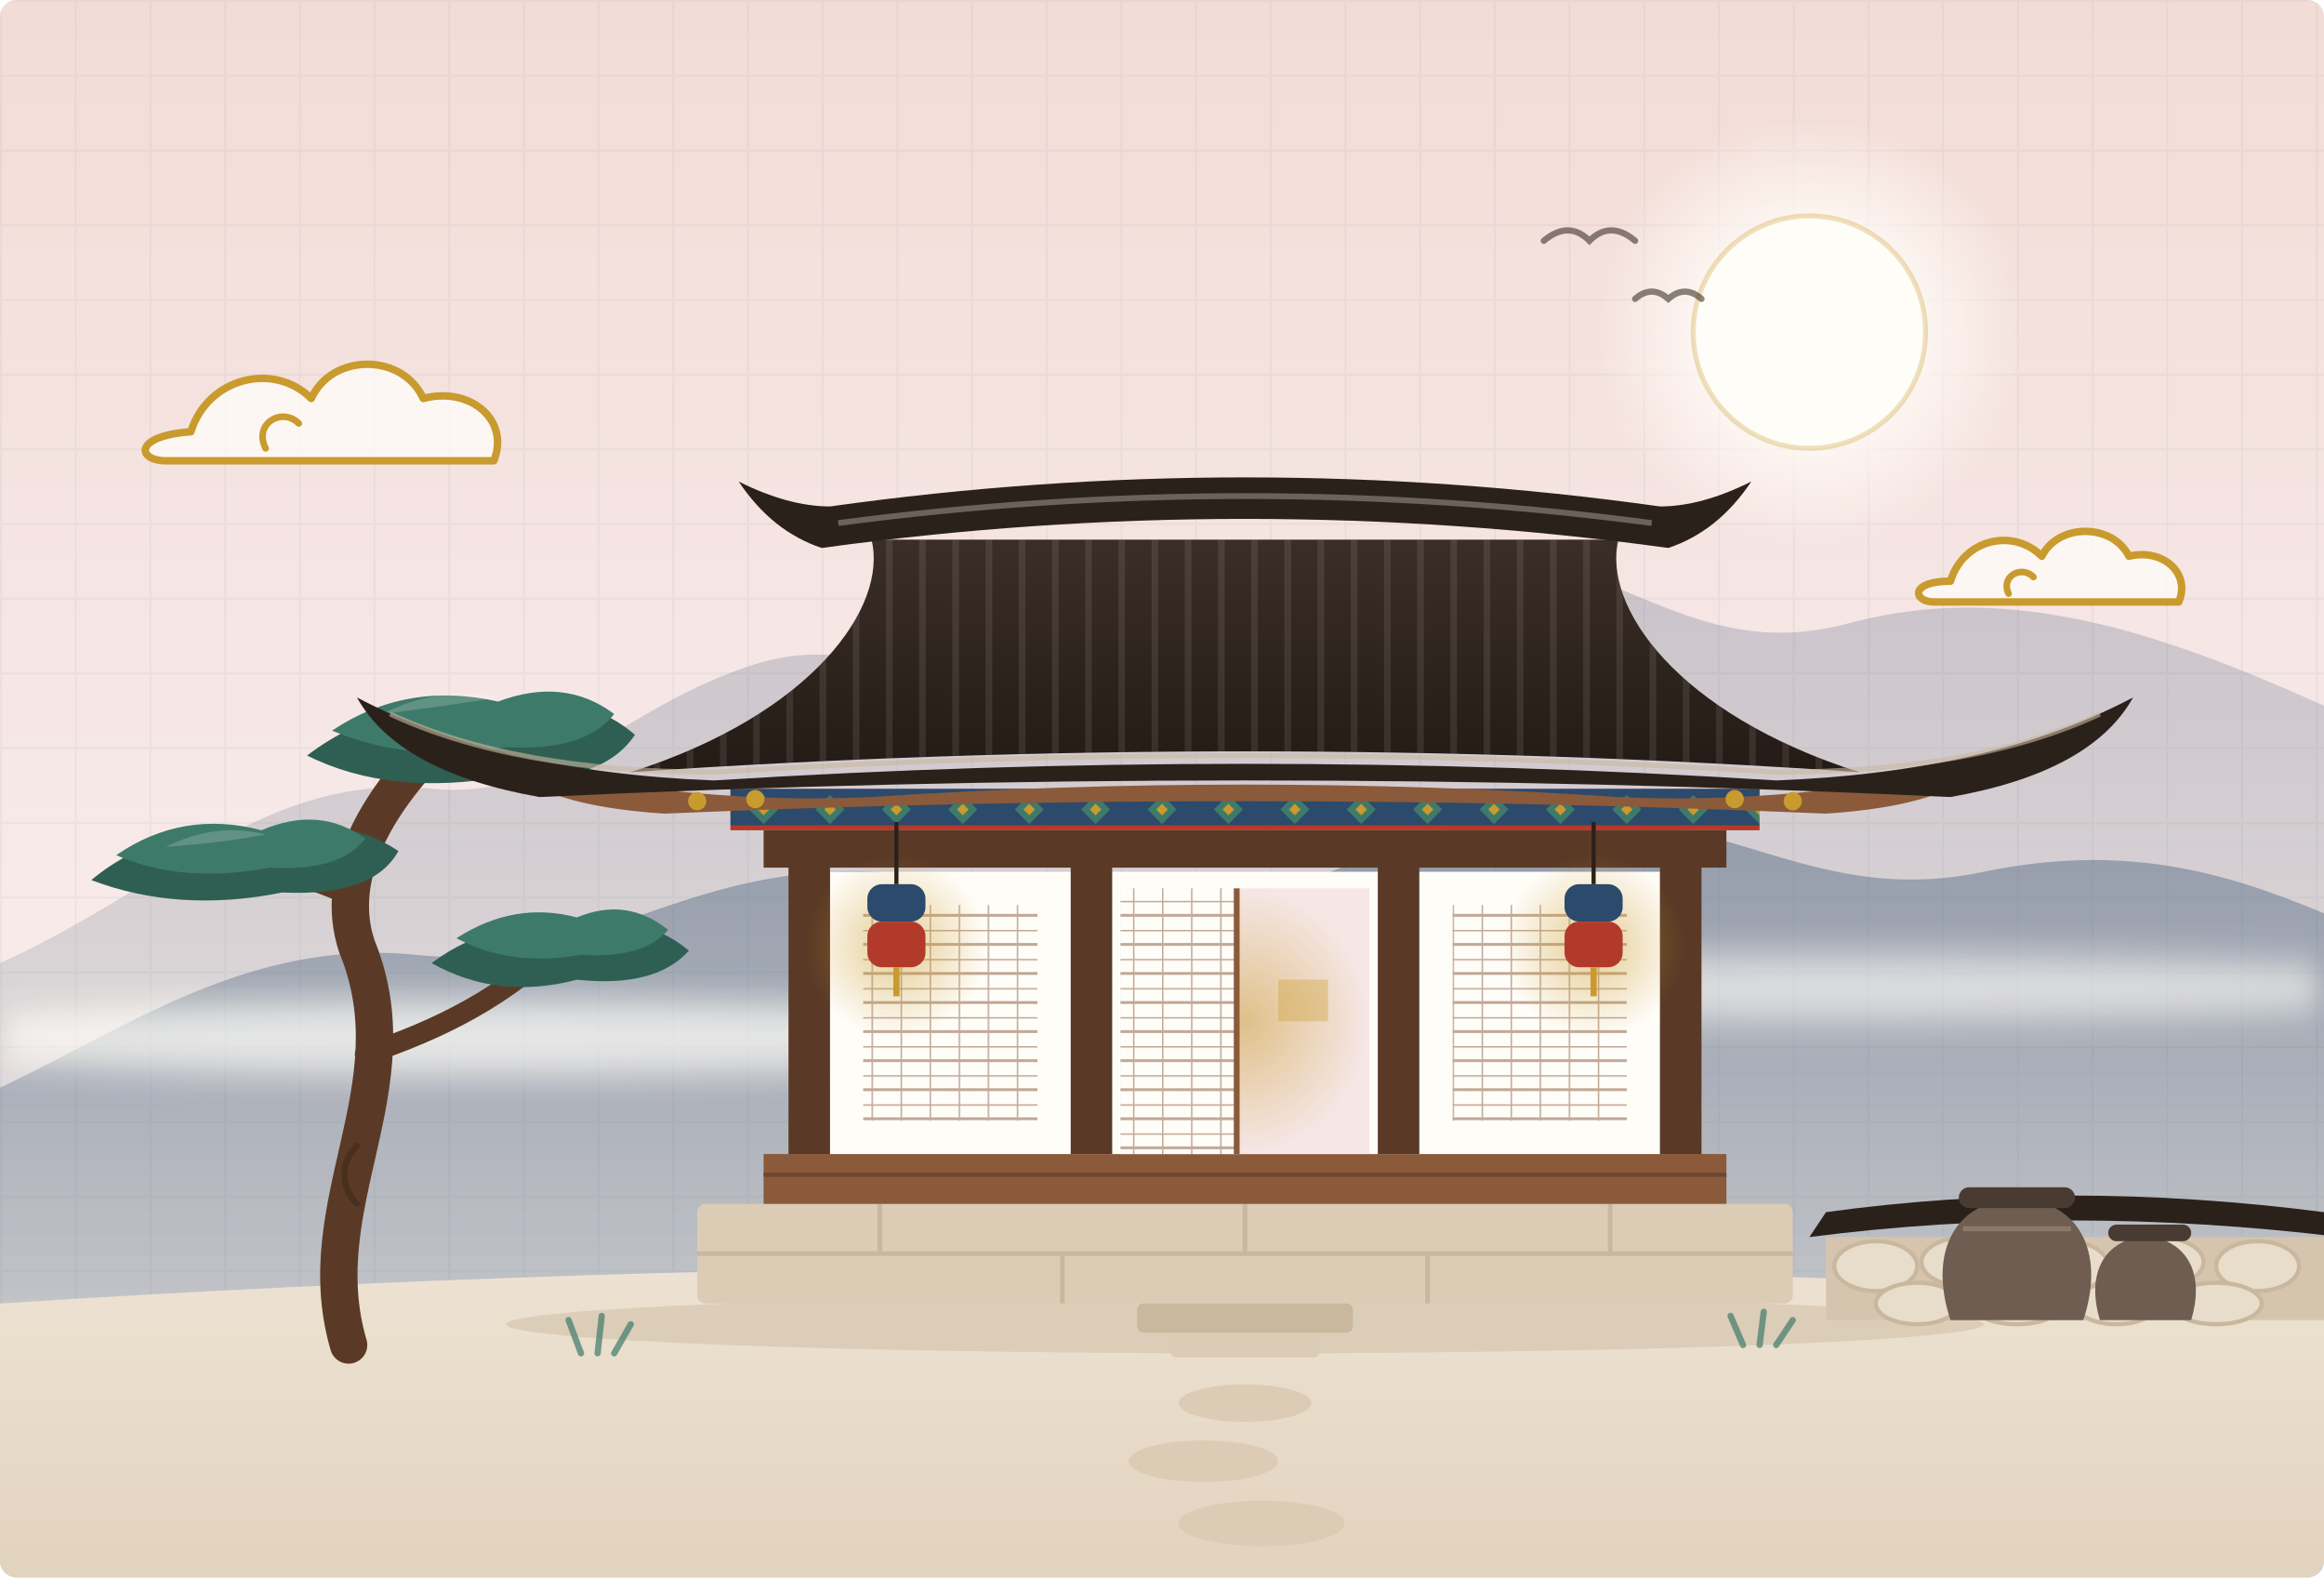
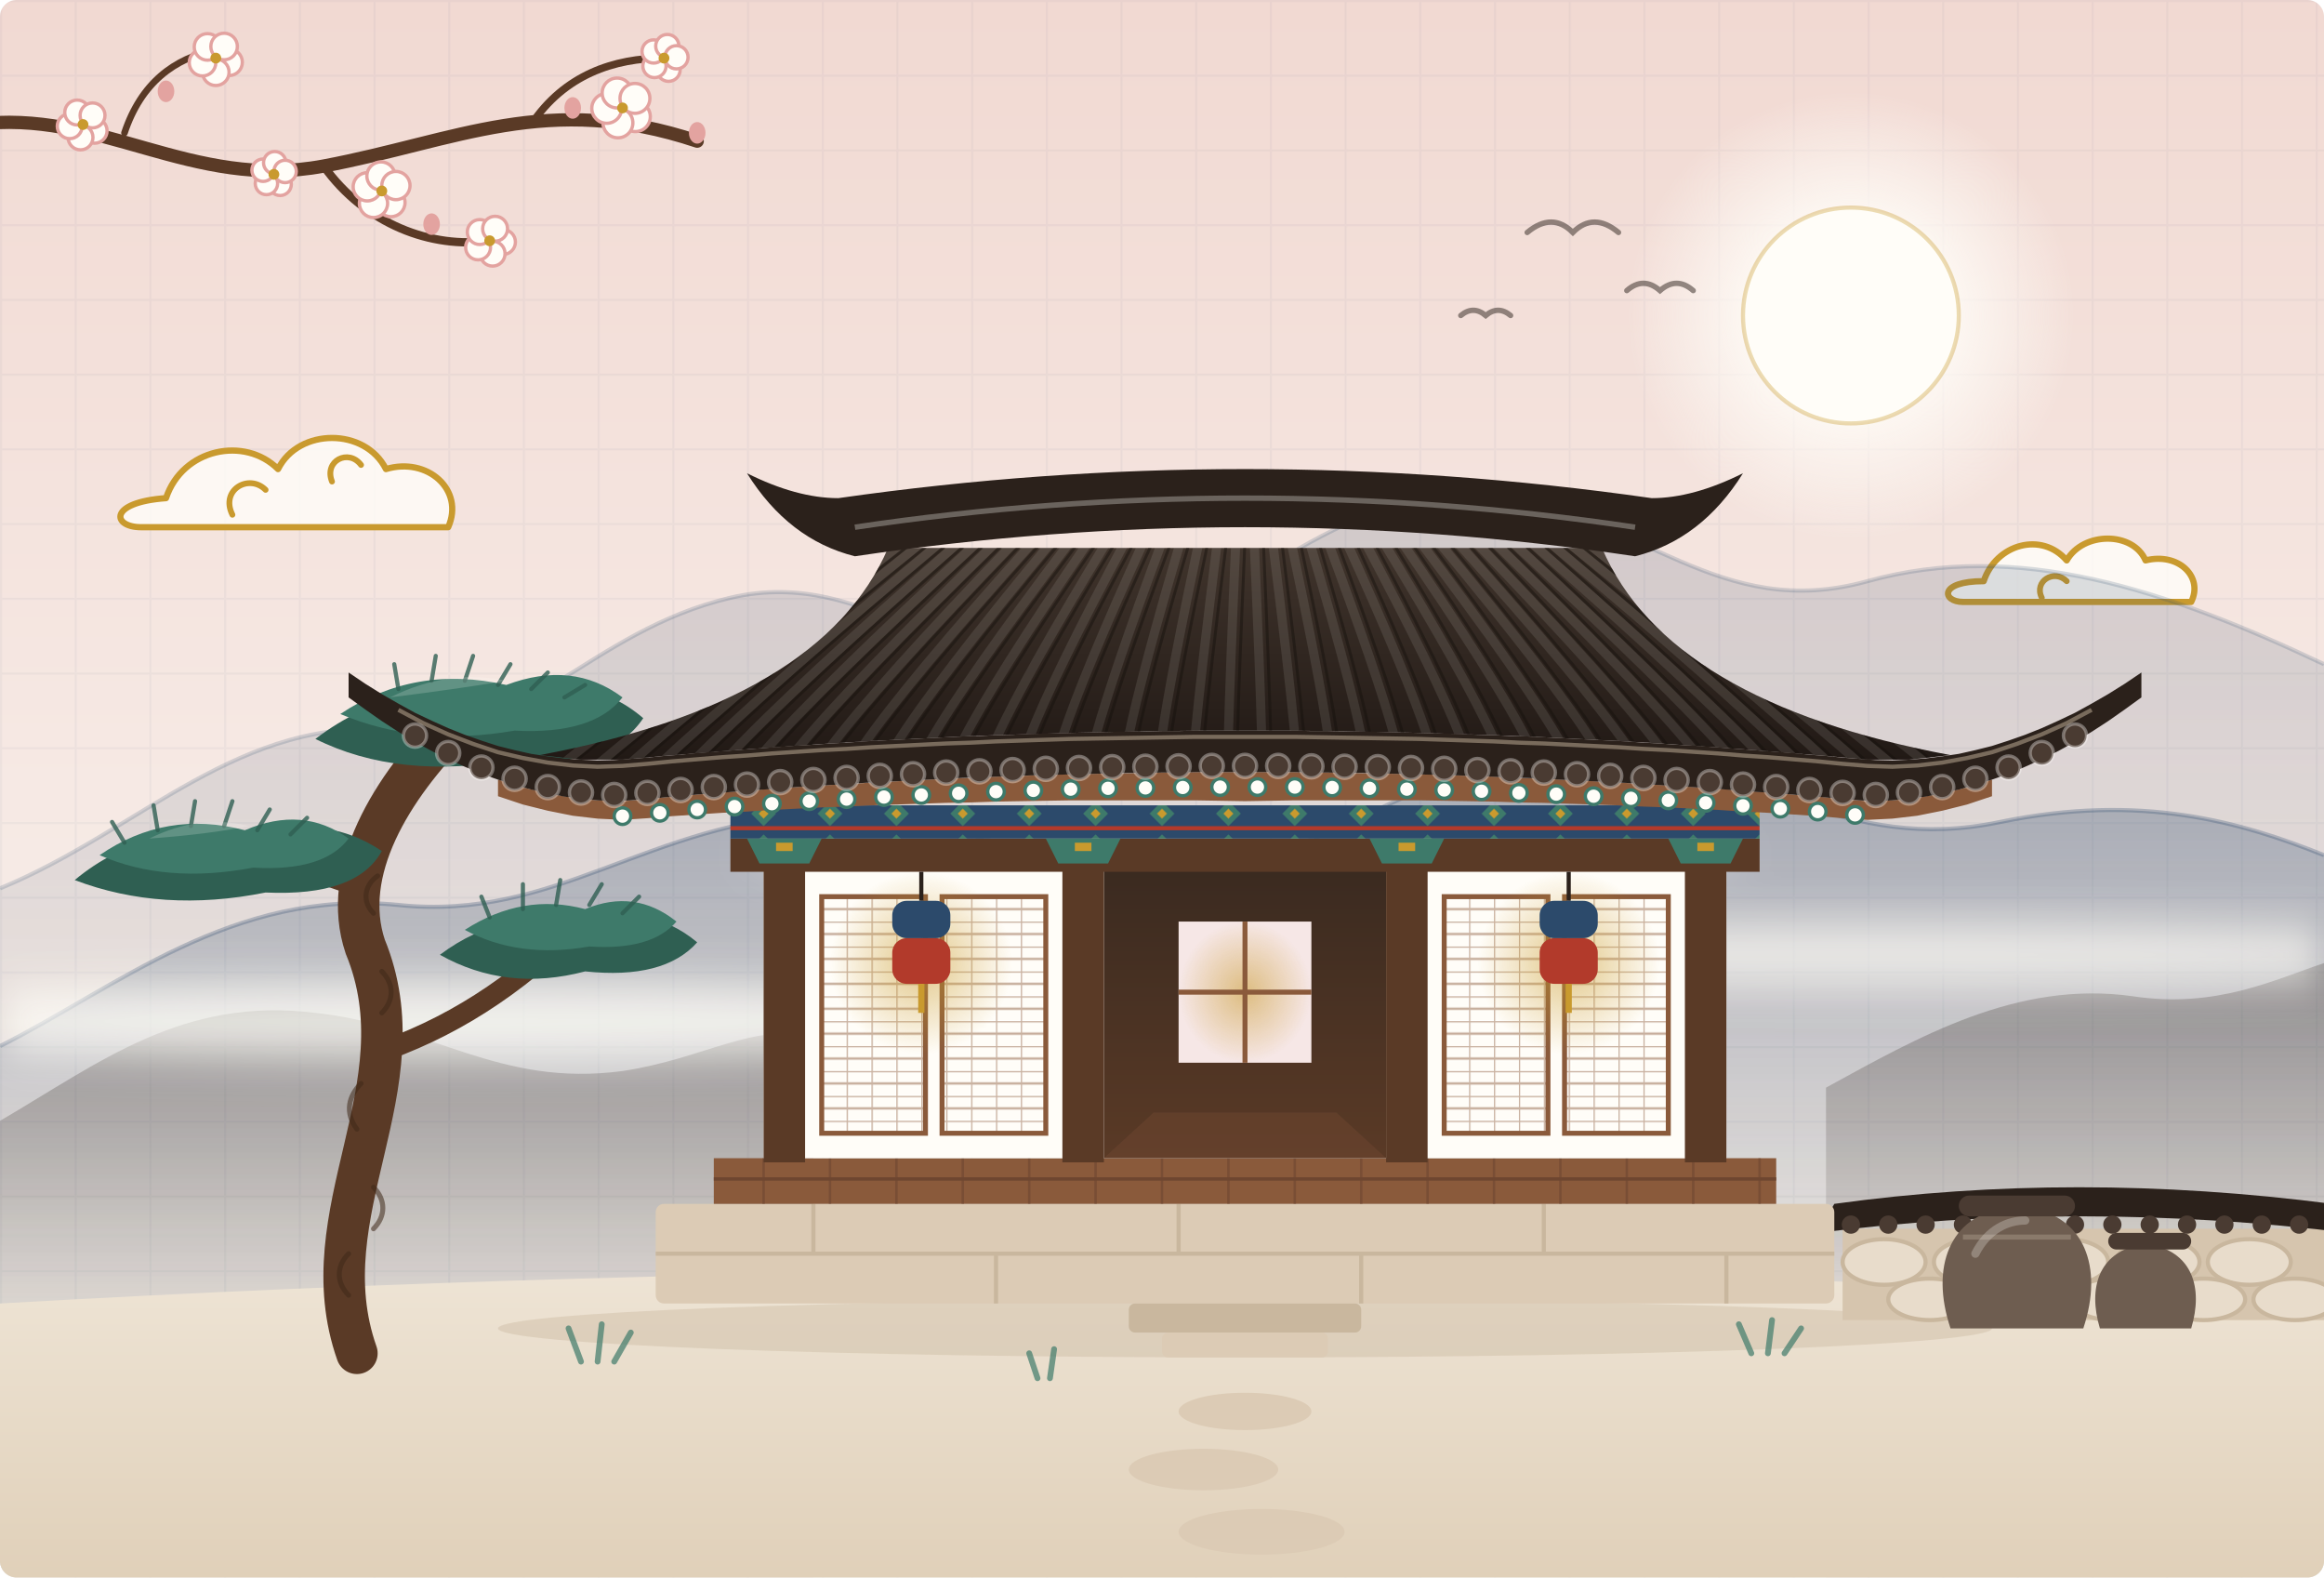
<svg xmlns="http://www.w3.org/2000/svg" viewBox="0 0 560 380" role="img" aria-hidden="true">
+   <style>
+     /* 그림 안의 움직임 (2026-10-23 팀 합의): 구름이 천천히 흐르고, 새가 떠가고, 청사초롱이 살랑이고, 달빛이 숨 쉰다.
+        움직임 줄이기를 켜면 모두 멈춘다 */
+     .cloud { animation: drift 9s ease-in-out infinite alternate; }
+     .cloud2 { animation: drift 11s ease-in-out -4s infinite alternate-reverse; }
+     .birds { animation: fly 14s ease-in-out infinite alternate; }
+     .lantern { transform-box: fill-box; transform-origin: 50% 0; animation: sway 3.2s ease-in-out infinite alternate; }
+     .lantern2 { animation-delay: -1.6s; }
+     .moonGlow { transform-box: fill-box; transform-origin: center; animation: breathe 5s ease-in-out infinite alternate; }
+     @keyframes drift { from { transform: translateX(-6px); } to { transform: translateX(10px); } }
+     @keyframes fly { from { transform: translate(0, 0); } to { transform: translate(-18px, -6px); } }
+     @keyframes sway { from { transform: rotate(-3deg); } to { transform: rotate(3deg); } }
+     @keyframes breathe { from { opacity: 0.65; transform: scale(0.96); } to { opacity: 1; transform: scale(1.04); } }
+     @media (prefers-reduced-motion: reduce) { * { animation: none !important; } }
+   </style>
  <defs>
    <linearGradient id="sky" x1="0" y1="0" x2="0" y2="1">
-       <stop offset="0" stop-color="#F3DCD6" />
-       <stop offset="0.45" stop-color="#F6E7E6" />
+       <stop offset="0" stop-color="#F1D9D2" />
+       <stop offset="0.5" stop-color="#F6E9E4" />
      <stop offset="1" stop-color="#FAF5EC" />
    </linearGradient>
-     <linearGradient id="farHill" x1="0" y1="0" x2="0" y2="1">
-       <stop offset="0" stop-color="#2C4A6B" stop-opacity="0.22" />
-       <stop offset="1" stop-color="#2C4A6B" stop-opacity="0.04" />
-     </linearGradient>
-     <linearGradient id="midHill" x1="0" y1="0" x2="0" y2="1">
-       <stop offset="0" stop-color="#2C4A6B" stop-opacity="0.38" />
-       <stop offset="1" stop-color="#2C4A6B" stop-opacity="0.10" />
+     <linearGradient id="hill1" x1="0" y1="0" x2="0" y2="1">
+       <stop offset="0" stop-color="#2C4A6B" stop-opacity="0.18" />
+       <stop offset="0.7" stop-color="#2C4A6B" stop-opacity="0.03" />
+     </linearGradient>
+     <linearGradient id="hill2" x1="0" y1="0" x2="0" y2="1">
+       <stop offset="0" stop-color="#2C4A6B" stop-opacity="0.32" />
+       <stop offset="0.65" stop-color="#2C4A6B" stop-opacity="0.05" />
+     </linearGradient>
+     <linearGradient id="hill3" x1="0" y1="0" x2="0" y2="1">
+       <stop offset="0" stop-color="#2B211B" stop-opacity="0.30" />
+       <stop offset="0.6" stop-color="#2B211B" stop-opacity="0.04" />
    </linearGradient>
    <linearGradient id="ground" x1="0" y1="0" x2="0" y2="1">
-       <stop offset="0" stop-color="#EDE2D2" />
-       <stop offset="1" stop-color="#E2D3BE" />
+       <stop offset="0" stop-color="#EEE4D5" />
+       <stop offset="1" stop-color="#E0D0B9" />
    </linearGradient>
    <linearGradient id="roofFace" x1="0" y1="0" x2="0" y2="1">
-       <stop offset="0" stop-color="#3A2E27" />
-       <stop offset="1" stop-color="#241B16" />
+       <stop offset="0" stop-color="#40342C" />
+       <stop offset="1" stop-color="#211915" />
+     </linearGradient>
+     <linearGradient id="hall" x1="0" y1="0" x2="0" y2="1">
+       <stop offset="0" stop-color="#3A2A20" />
+       <stop offset="1" stop-color="#5A3A26" />
    </linearGradient>
    <pattern id="munsal" width="18" height="18" patternUnits="userSpaceOnUse">
-       <path d="M18 0H0V18" fill="none" stroke="#2C4A6B" stroke-opacity="0.045" stroke-width="1" />
+       <path d="M18 0H0V18" fill="none" stroke="#2C4A6B" stroke-opacity="0.04" stroke-width="1" />
    </pattern>
-     <pattern id="tileLines" width="8" height="80" patternUnits="userSpaceOnUse">
-       <rect x="5.5" width="1.6" height="80" fill="#FFFDF8" fill-opacity="0.09" />
+     <pattern id="dancheong" width="16" height="8" patternUnits="userSpaceOnUse">
+       <rect width="16" height="8" fill="#2C4A6B" />
+       <path d="M8 1l3 3-3 3-3-3z" fill="#3E7A6A" />
+       <path d="M8 2.8l1.2 1.2L8 5.2 6.8 4z" fill="#C99A2E" />
+       <rect y="7" width="16" height="1" fill="#B23A2B" />
    </pattern>
-     <pattern id="dancheong" width="16" height="10" patternUnits="userSpaceOnUse">
-       <rect width="16" height="10" fill="#2C4A6B" />
-       <path d="M8 1.5l3.5 3.5L8 8.5 4.5 5z" fill="#3E7A6A" />
-       <path d="M8 3.6l1.4 1.4L8 6.4 6.6 5z" fill="#C99A2E" />
-       <rect y="8.8" width="16" height="1.2" fill="#B23A2B" />
-     </pattern>
-     <pattern id="ttisal" width="7" height="7" patternUnits="userSpaceOnUse">
-       <rect width="7" height="7" fill="#FFFDF8" />
-       <path d="M0 0H7M0 3.5H7M0 0V7" stroke="#8A5A3B" stroke-opacity="0.5" stroke-width="0.7" />
+     <pattern id="ttisal" width="6" height="6" patternUnits="userSpaceOnUse">
+       <rect width="6" height="6" fill="#FFFDF8" />
+       <path d="M0 0H6M0 3H6M0 0V6" stroke="#8A5A3B" stroke-opacity="0.45" stroke-width="0.6" />
    </pattern>
    <radialGradient id="glow" cx="0.5" cy="0.5" r="0.5">
-       <stop offset="0" stop-color="#C99A2E" stop-opacity="0.5" />
+       <stop offset="0" stop-color="#C99A2E" stop-opacity="0.55" />
      <stop offset="1" stop-color="#C99A2E" stop-opacity="0" />
    </radialGradient>
    <radialGradient id="moonGlow" cx="0.5" cy="0.5" r="0.5">
-       <stop offset="0.55" stop-color="#FFFDF8" stop-opacity="0.7" />
+       <stop offset="0.5" stop-color="#FFFDF8" stop-opacity="0.75" />
      <stop offset="1" stop-color="#FFFDF8" stop-opacity="0" />
    </radialGradient>
-     <filter id="soft" x="-10%" y="-50%" width="120%" height="200%">
-       <feGaussianBlur stdDeviation="4" />
+     <filter id="soft" x="-10%" y="-80%" width="120%" height="260%">
+       <feGaussianBlur stdDeviation="5" />
    </filter>
    <clipPath id="frame">
      <rect width="560" height="380" rx="4" />
    </clipPath>
    <clipPath id="roofClip">
-       <path d="M152 186C196 172 214 146 210 130H390C386 146 404 172 448 186Q300 176 152 186Z" />
+       <path d="M130 181.9 Q198 169.2 214 132 L386 132 Q402 169.2 470 181.9 L470.0 181.9 L460.0 183.0 L450.0 183.0 L440.0 182.1 L430.0 181.3 L420.0 180.5 L410.0 179.8 L400.0 179.1 L390.0 178.5 L380.0 178.0 L370.0 177.5 L360.0 177.1 L350.0 176.8 L340.0 176.5 L330.0 176.3 L320.0 176.1 L310.0 176.0 L300.0 176.0 L290.0 176.0 L280.0 176.1 L270.0 176.3 L260.0 176.5 L250.0 176.8 L240.0 177.1 L230.0 177.5 L220.0 178.0 L210.0 178.5 L200.0 179.1 L190.0 179.8 L180.0 180.5 L170.0 181.3 L160.0 182.1 L150.0 183.0 L140.0 183.0 L130.0 181.9 Z" />
    </clipPath>
  </defs>
  <g clip-path="url(#frame)">
    <rect width="560" height="380" fill="url(#sky)" />
    <rect width="560" height="380" fill="url(#munsal)" />
-     <circle cx="436" cy="80" r="52" fill="url(#moonGlow)" />
-     <circle cx="436" cy="80" r="28" fill="#FFFDF8" />
-     <circle cx="436" cy="80" r="28" fill="none" stroke="#C99A2E" stroke-opacity="0.3" stroke-width="1.2" />
-     <g fill="#FFFDF8" fill-opacity="0.75" stroke="#C99A2E" stroke-width="1.8" stroke-linecap="round" stroke-linejoin="round">
-       <path d="M46 104c4-13 20-17 29-8 5-11 22-11 27 0 11-3 21 5 17 15H40c-7 0-8-6 6-7z" />
-       <path d="M470 140c3-10 15-13 22-6 4-8 17-8 21 0 8-2 15 4 12 11h-59c-5 0-6-5 4-5z" />
-     </g>
-     <g fill="none" stroke="#C99A2E" stroke-width="1.6" stroke-linecap="round">
-       <path d="M64 108c-3-6 4-10 8-6" />
-       <path d="M484 143c-2-4 3-7 6-4" />
-     </g>
-     <g fill="none" stroke="#2B211B" stroke-width="1.5" stroke-linecap="round" opacity="0.55">
-       <path d="M372 58q6-5 11 0q5-5 11 0" />
-       <path d="M394 72q4-3.5 8 0q4-3.5 8 0" />
-     </g>
-     <path d="M0 232C40 214 64 186 104 190C134 193 150 170 182 160C214 150 234 176 262 168C300 156 318 128 356 132C392 136 410 160 446 150C484 140 520 152 560 170V380H0Z" fill="url(#farHill)" />
-     <path d="M0 262C30 248 60 226 100 230C138 234 160 212 200 210C236 208 252 226 288 220C322 214 344 194 380 196C420 198 440 218 478 210C512 203 536 210 560 220V380H0Z" fill="url(#midHill)" />
+     <circle class="moonGlow" cx="446" cy="76" r="54" fill="url(#moonGlow)" />
+     <circle cx="446" cy="76" r="26" fill="#FFFDF8" />
+     <circle cx="446" cy="76" r="26" fill="none" stroke="#C99A2E" stroke-opacity="0.35" stroke-width="1" />
+     <g class="cloud">
+       <path d="M40 120c4-12 19-15 27-7 5-10 21-10 26 0 10-3 19 5 15 14H34c-7 0-8-6 6-7z" fill="#FFFDF8" fill-opacity="0.8" stroke="#C99A2E" stroke-width="1.5" stroke-linejoin="round" />
+       <path d="M56 124c-3-6 4-10 8-6M80 116c-2-5 4-8 7-4" fill="none" stroke="#C99A2E" stroke-width="1.4" stroke-linecap="round" />
+     </g>
+     <g class="cloud2">
+       <path d="M478 140c3-9 14-12 20-5 4-7 16-7 19 0 8-2 14 4 11 10h-55c-5 0-6-5 5-5z" fill="#FFFDF8" fill-opacity="0.8" stroke="#C99A2E" stroke-width="1.5" stroke-linejoin="round" />
+       <path d="M492 144c-2-4 3-7 6-4" fill="none" stroke="#C99A2E" stroke-width="1.4" stroke-linecap="round" />
+     </g>
+     <g class="birds" fill="none" stroke="#2B211B" stroke-width="1.3" stroke-linecap="round" opacity="0.5">
+       <path d="M368 56q6-5 11 0q5-5 11 0" />
+       <path d="M392 70q4-3.5 8 0q4-3.5 8 0" />
+       <path d="M352 76q3-2.5 6 0q3-2.5 6 0" />
+     </g>
+     <path d="M0 214C34 200 58 172 96 176C126 179 142 152 176 144C210 136 230 166 262 158C300 148 320 116 360 120C396 124 414 150 450 140C486 130 522 142 560 160V380H0Z" fill="url(#hill1)" />
+     <path d="M0 214C34 200 58 172 96 176C126 179 142 152 176 144C210 136 230 166 262 158C300 148 320 116 360 120C396 124 414 150 450 140C486 130 522 142 560 160" fill="none" stroke="#2C4A6B" stroke-opacity="0.18" stroke-width="1" />
+     <path d="M0 252C28 238 56 214 96 218C134 222 156 198 198 196C236 194 254 216 290 210C326 204 346 180 384 182C424 184 444 206 482 198C516 191 540 198 560 206V380H0Z" fill="url(#hill2)" />
+     <path d="M0 252C28 238 56 214 96 218C134 222 156 198 198 196C236 194 254 216 290 210C326 204 346 180 384 182C424 184 444 206 482 198C516 191 540 198 560 206" fill="none" stroke="#2C4A6B" stroke-opacity="0.28" stroke-width="1" />
+     <path d="M0 270C24 256 44 240 76 244C104 247 120 262 150 258C170 255 182 246 196 250V380H0Z" fill="url(#hill3)" />
+     <path d="M440 262C462 250 486 236 514 240C534 243 548 236 560 232V380H440Z" fill="url(#hill3)" />
    <g filter="url(#soft)" fill="#FFFDF8">
-       <ellipse cx="120" cy="250" rx="150" ry="9" opacity="0.7" />
-       <ellipse cx="440" cy="238" rx="160" ry="8" opacity="0.6" />
-     </g>
-     <path d="M0 314Q280 296 560 314V380H0Z" fill="url(#ground)" />
-     <ellipse cx="300" cy="319" rx="178" ry="7" fill="#C9B79E" opacity="0.45" />
+       <ellipse cx="110" cy="246" rx="160" ry="9" opacity="0.75" />
+       <ellipse cx="450" cy="230" rx="170" ry="8" opacity="0.65" />
+       <ellipse cx="300" cy="206" rx="120" ry="6" opacity="0.5" />
+     </g>
+     <path d="M0 314Q280 298 560 314V380H0Z" fill="url(#ground)" />
+     <ellipse cx="300" cy="320" rx="180" ry="7" fill="#C9B79E" opacity="0.4" />
+     <path d="M444 296H560V318H444Z" fill="#D6C5AE" />
+     <g fill="#E8DCCB" stroke="#C9B79E" stroke-width="1">
+       <ellipse cx="454" cy="304" rx="10" ry="5.5" />
+       <ellipse cx="476" cy="304" rx="10" ry="5.5" />
+       <ellipse cx="498" cy="304" rx="10" ry="5.5" />
+       <ellipse cx="520" cy="304" rx="10" ry="5.5" />
+       <ellipse cx="542" cy="304" rx="10" ry="5.5" />
+       <ellipse cx="465" cy="313" rx="10" ry="5" />
+       <ellipse cx="487" cy="313" rx="10" ry="5" />
+       <ellipse cx="509" cy="313" rx="10" ry="5" />
+       <ellipse cx="531" cy="313" rx="10" ry="5" />
+       <ellipse cx="553" cy="313" rx="10" ry="5" />
+     </g>
+     <path d="M438 297Q500 289 566 297L562 290Q500 282 442 290Z" fill="#2B211B" />
+     <g fill="#4A3B32">
+       <circle cx="446" cy="295.0" r="2.2" />
+       <circle cx="455" cy="295.0" r="2.2" />
+       <circle cx="464" cy="295.0" r="2.2" />
+       <circle cx="473" cy="295.0" r="2.2" />
+       <circle cx="482" cy="295.0" r="2.2" />
+       <circle cx="491" cy="295.0" r="2.2" />
+       <circle cx="500" cy="295.0" r="2.2" />
+       <circle cx="509" cy="295.0" r="2.2" />
+       <circle cx="518" cy="295.0" r="2.2" />
+       <circle cx="527" cy="295.0" r="2.2" />
+       <circle cx="536" cy="295.0" r="2.2" />
+       <circle cx="545" cy="295.0" r="2.2" />
+       <circle cx="554" cy="295.0" r="2.2" />
+     </g>
    <g>
-       <path d="M440 298H560V318H440Z" fill="#D6C5AE" />
-       <g fill="#E8DCCB" stroke="#C9B79E" stroke-width="1">
-         <ellipse cx="452" cy="305" rx="10" ry="6" />
-         <ellipse cx="474" cy="304" rx="11" ry="6" />
-         <ellipse cx="498" cy="305" rx="10" ry="6" />
-         <ellipse cx="520" cy="304" rx="11" ry="6" />
-         <ellipse cx="544" cy="305" rx="10" ry="6" />
-         <ellipse cx="462" cy="314" rx="10" ry="5" />
-         <ellipse cx="486" cy="314" rx="11" ry="5" />
-         <ellipse cx="510" cy="314" rx="10" ry="5" />
-         <ellipse cx="534" cy="314" rx="11" ry="5" />
-       </g>
-       <path d="M436 298Q498 290 564 298L560 292Q498 284 440 292Z" fill="#2B211B" />
+       <path d="M470 320c-5-15 0-27 13-29h6c13 2 18 14 13 29z" fill="#6E5D50" />
+       <path d="M473 298h26" stroke="#8A7A6B" stroke-width="1.2" />
+       <rect x="472" y="288" width="28" height="5" rx="2.5" fill="#4A3B32" />
+       <path d="M506 320c-3-10 0-18 9-20h4c9 2 12 10 9 20z" fill="#6E5D50" />
+       <rect x="508" y="297" width="20" height="4" rx="2" fill="#4A3B32" />
+       <path d="M476 302c3-6 8-8 12-8" fill="none" stroke="#FFFDF8" stroke-opacity="0.25" stroke-width="2" stroke-linecap="round" />
    </g>
    <g>
-       <path d="M470 318c-5-15 0-27 13-29h6c13 2 18 14 13 29z" fill="#6E5D50" />
-       <path d="M473 296h26" stroke="#8A7A6B" stroke-width="1.2" />
-       <rect x="472" y="286" width="28" height="5" rx="2.5" fill="#4A3B32" />
-       <path d="M506 318c-3-10 0-18 9-20h4c9 2 12 10 9 20z" fill="#6E5D50" />
-       <rect x="508" y="295" width="20" height="4" rx="2" fill="#4A3B32" />
-     </g>
-     <g>
-       <path d="M84 324C74 290 100 262 86 228C80 210 92 192 106 178" fill="none" stroke="#5A3A26" stroke-width="9" stroke-linecap="round" />
-       <path d="M88 254C106 248 122 240 136 226" fill="none" stroke="#5A3A26" stroke-width="5" stroke-linecap="round" />
-       <path d="M84 216C70 210 56 206 42 208" fill="none" stroke="#5A3A26" stroke-width="4" stroke-linecap="round" />
-       <path d="M86 290c-4-4-4-10 0-14" fill="none" stroke="#3E2818" stroke-width="1.5" stroke-linecap="round" opacity="0.6" />
+       <path d="M86 326C74 292 102 262 88 228C82 210 94 190 110 174" fill="none" stroke="#5A3A26" stroke-width="10" stroke-linecap="round" />
+       <path d="M90 254C108 248 124 238 140 222" fill="none" stroke="#5A3A26" stroke-width="5" stroke-linecap="round" />
+       <path d="M86 214C70 208 54 204 38 206" fill="none" stroke="#5A3A26" stroke-width="4" stroke-linecap="round" />
+       <g fill="none" stroke="#3E2818" stroke-width="1.2" stroke-linecap="round" opacity="0.55">
+         <path d="M84 312c-3-3-3-7 0-10" />
+         <path d="M90 296c3-3 3-7 0-10" />
+         <path d="M86 272c-3-4-2-8 1-11" />
+         <path d="M92 244c3-3 3-7 0-10" />
+         <path d="M90 220c-3-3-2-7 1-9" />
+       </g>
      <g fill="#2F5F52">
-         <path d="M22 212q18-15 42-9q17-8 32 2q-6 11-28 10q-25 5-46-3z" />
-         <path d="M104 232q16-12 35-7q15-6 27 4q-8 9-27 7q-19 5-35-4z" />
-         <path d="M74 182q21-16 46-9q19-8 33 4q-8 12-31 10q-28 5-48-5z" />
+         <path d="M18 212q18-15 42-9q17-8 32 2q-6 11-28 10q-25 5-46-3z" />
+         <path d="M106 230q16-12 35-7q15-6 27 4q-8 9-27 7q-19 5-35-4z" />
+         <path d="M76 178q21-16 46-9q19-8 33 4q-8 12-31 10q-28 5-48-5z" />
      </g>
      <g fill="#3E7A6A">
-         <path d="M28 206q16-11 35-6q14-6 25 2q-6 8-23 7q-21 4-37-3z" />
-         <path d="M110 226q14-9 29-5q12-5 22 3q-6 7-21 6q-17 3-30-4z" />
-         <path d="M80 176q18-12 40-7q16-6 28 3q-7 9-26 8q-23 4-42-4z" />
+         <path d="M24 206q16-11 35-6q14-6 25 2q-6 8-23 7q-21 4-37-3z" />
+         <path d="M112 224q14-9 29-5q12-5 22 3q-6 7-21 6q-17 3-30-4z" />
+         <path d="M82 172q18-12 40-7q16-6 28 3q-7 9-26 8q-23 4-42-4z" />
+       </g>
+       <g fill="none" stroke="#2F5F52" stroke-width="1" stroke-linecap="round" opacity="0.8">
+         <path d="M30 203l-3-5M38 200l-1-6M46 199l1-6M54 199l2-6M62 200l3-5M70 201l4-4" />
+         <path d="M118 221l-2-5M126 219l0-6M134 218l1-6M142 218l3-5M150 220l4-4" />
+         <path d="M88 169l-3-5M96 166l-1-6M104 164l1-6M112 164l2-6M120 165l3-5M128 166l4-4M136 168l5-3" />
      </g>
      <g fill="#FFFDF8" opacity="0.18">
-         <path d="M40 204q12-6 24-3q-10 2-24 3z" />
-         <path d="M92 172q14-7 28-4q-12 2-28 4z" />
-       </g>
-     </g>
-     <g fill="none" stroke="#3E7A6A" stroke-width="1.5" stroke-linecap="round" opacity="0.7">
-       <path d="M140 326l-3-8M144 326l1-9M148 326l4-7" />
-       <path d="M420 324l-3-7M424 324l1-8M428 324l4-6" />
-     </g>
-     <rect x="168" y="290" width="264" height="24" rx="2" fill="#DCCBB5" />
-     <path d="M168 302H432M212 290V302M256 302V314M300 290V302M344 302V314M388 290V302" stroke="#C9B79E" stroke-width="1.1" />
-     <rect x="274" y="314" width="52" height="7" rx="1.5" fill="#C9B79E" />
-     <rect x="282" y="321" width="36" height="6" rx="1.5" fill="#DCCBB5" />
-     <rect x="184" y="278" width="232" height="12" fill="#8A5A3B" />
-     <path d="M184 283H416" stroke="#6E4630" stroke-width="1" />
-     <rect x="200" y="210" width="200" height="68" fill="#FFFDF8" />
-     <rect x="208" y="218" width="42" height="52" fill="url(#ttisal)" />
-     <rect x="350" y="218" width="42" height="52" fill="url(#ttisal)" />
-     <rect x="270" y="214" width="60" height="64" fill="#F6E7E6" />
-     <rect x="270" y="214" width="60" height="64" fill="url(#glow)" />
-     <rect x="270" y="214" width="28" height="64" fill="url(#ttisal)" />
-     <path d="M298 214V278" stroke="#8A5A3B" stroke-width="1.4" />
-     <rect x="308" y="236" width="12" height="10" fill="#C99A2E" opacity="0.35" />
+         <path d="M36 202q12-6 24-3q-10 2-24 3z" />
+         <path d="M94 168q14-7 28-4q-12 2-28 4z" />
+       </g>
+     </g>
+     <g fill="none" stroke="#5A3A26" stroke-linecap="round">
+       <path d="M-6 30C24 26 46 46 78 40S132 22 168 34" stroke-width="3.2" />
+       <path d="M78 40C88 54 104 60 118 58" stroke-width="2" />
+       <path d="M128 30C136 18 148 14 160 14" stroke-width="1.8" />
+       <path d="M30 32C34 20 42 14 52 12" stroke-width="1.6" />
+     </g>
+     <g fill="#FFFDF8" stroke="#E3A3A0" stroke-width="0.8">
+       <circle cx="55.2" cy="15.0" r="3.2" />
+       <circle cx="52.0" cy="17.4" r="3.2" />
+       <circle cx="48.8" cy="15.1" r="3.2" />
+       <circle cx="50.0" cy="11.3" r="3.2" />
+       <circle cx="54.0" cy="11.2" r="3.2" />
+       <circle cx="94.2" cy="48.8" r="3.4" />
+       <circle cx="90.0" cy="49.0" r="3.4" />
+       <circle cx="88.5" cy="45.0" r="3.4" />
+       <circle cx="91.8" cy="42.4" r="3.4" />
+       <circle cx="95.4" cy="44.7" r="3.4" />
+       <circle cx="121.2" cy="58.3" r="3.0" />
+       <circle cx="118.7" cy="61.1" r="3.0" />
+       <circle cx="115.2" cy="59.6" r="3.0" />
+       <circle cx="115.6" cy="55.9" r="3.0" />
+       <circle cx="119.3" cy="55.1" r="3.0" />
+       <circle cx="153.1" cy="28.1" r="3.6" />
+       <circle cx="148.9" cy="29.6" r="3.6" />
+       <circle cx="146.2" cy="26.1" r="3.6" />
+       <circle cx="148.7" cy="22.4" r="3.6" />
+       <circle cx="153.0" cy="23.7" r="3.6" />
+       <circle cx="161.1" cy="16.8" r="2.8" />
+       <circle cx="157.7" cy="15.9" r="2.8" />
+       <circle cx="157.5" cy="12.4" r="2.8" />
+       <circle cx="160.8" cy="11.1" r="2.8" />
+       <circle cx="163.0" cy="13.8" r="2.8" />
+       <circle cx="22.8" cy="31.5" r="3.0" />
+       <circle cx="19.4" cy="33.1" r="3.0" />
+       <circle cx="16.8" cy="30.4" r="3.0" />
+       <circle cx="18.6" cy="27.1" r="3.0" />
+       <circle cx="22.3" cy="27.8" r="3.0" />
+       <circle cx="67.5" cy="44.4" r="2.7" />
+       <circle cx="64.2" cy="44.2" r="2.7" />
+       <circle cx="63.4" cy="41.0" r="2.7" />
+       <circle cx="66.2" cy="39.2" r="2.7" />
+       <circle cx="68.7" cy="41.3" r="2.7" />
+     </g>
+     <g fill="#C99A2E">
+       <circle cx="52" cy="14" r="1.3" />
+       <circle cx="92" cy="46" r="1.3" />
+       <circle cx="118" cy="58" r="1.3" />
+       <circle cx="150" cy="26" r="1.3" />
+       <circle cx="160" cy="14" r="1.3" />
+       <circle cx="20" cy="30" r="1.3" />
+       <circle cx="66" cy="42" r="1.3" />
+     </g>
+     <g fill="#E3A3A0">
+       <ellipse cx="104" cy="54" rx="2" ry="2.6" />
+       <ellipse cx="138" cy="26" rx="2" ry="2.6" />
+       <ellipse cx="40" cy="22" rx="2" ry="2.6" />
+       <ellipse cx="168" cy="32" rx="2" ry="2.6" />
+     </g>
+     <g fill="none" stroke="#3E7A6A" stroke-width="1.4" stroke-linecap="round" opacity="0.7">
+       <path d="M140 328l-3-8M144 328l1-9M148 328l4-7" />
+       <path d="M422 326l-3-7M426 326l1-8M430 326l4-6" />
+       <path d="M250 332l-2-6M253 332l1-7" />
+     </g>
+     <rect x="158" y="290" width="284" height="24" rx="2" fill="#DCCBB5" />
+     <path d="M158 302H442M196 290V302M240 302V314M284 290V302M328 302V314M372 290V302M416 302V314" stroke="#C9B79E" stroke-width="1" />
+     <rect x="272" y="314" width="56" height="7" rx="1.5" fill="#C9B79E" />
+     <rect x="280" y="321" width="40" height="6" rx="1.5" fill="#DCCBB5" />
+     <rect x="172" y="279" width="256" height="11" fill="#8A5A3B" />
+     <path d="M172 284H428" stroke="#6E4630" stroke-width="0.8" />
+     <path d="M184 279V290M200 279V290M216 279V290M232 279V290M248 279V290M264 279V290M280 279V290M296 279V290M312 279V290M328 279V290M344 279V290M360 279V290M376 279V290M392 279V290M408 279V290M424 279V290" stroke="#6E4630" stroke-width="0.6" opacity="0.6" />
+     <rect x="184" y="208" width="232" height="71" fill="#FFFDF8" />
+     <rect x="198" y="216" width="25" height="57" fill="url(#ttisal)" />
+     <rect x="227" y="216" width="25" height="57" fill="url(#ttisal)" />
+     <path d="M198 216h25v57h-25zM227 216h25v57h-25z" fill="none" stroke="#8A5A3B" stroke-width="1.2" />
+     <rect x="348" y="216" width="25" height="57" fill="url(#ttisal)" />
+     <rect x="377" y="216" width="25" height="57" fill="url(#ttisal)" />
+     <path d="M348 216h25v57h-25zM377 216h25v57h-25z" fill="none" stroke="#8A5A3B" stroke-width="1.2" />
+     <rect x="266" y="208" width="68" height="71" fill="url(#hall)" />
+     <rect x="284" y="222" width="32" height="34" fill="#F6E7E6" />
+     <rect x="284" y="222" width="32" height="34" fill="url(#glow)" />
+     <path d="M300 222V256M284 239H316" stroke="#8A5A3B" stroke-width="1.2" />
+     <path d="M266 279L278 268H322L334 279Z" fill="#6E4630" opacity="0.5" />
    <g fill="#5A3A26">
-       <rect x="190" y="204" width="10" height="74" />
-       <rect x="258" y="204" width="10" height="74" />
-       <rect x="332" y="204" width="10" height="74" />
-       <rect x="400" y="204" width="10" height="74" />
-     </g>
-     <rect x="184" y="200" width="232" height="9" fill="#5A3A26" />
-     <rect x="176" y="190" width="248" height="10" fill="url(#dancheong)" />
-     <path d="M122 184Q168 194 210 192Q300 186 390 192Q432 194 478 184Q470 194 440 196Q300 190 160 196Q130 194 122 184Z" fill="#8A5A3B" />
+       <rect x="184" y="204" width="10" height="76" />
+       <rect x="256" y="204" width="10" height="76" />
+       <rect x="334" y="204" width="10" height="76" />
+       <rect x="406" y="204" width="10" height="76" />
+     </g>
+     <rect x="176" y="202" width="248" height="8" fill="#5A3A26" />
+     <rect x="176" y="194" width="248" height="8" fill="url(#dancheong)" />
+     <g fill="#3E7A6A">
+       <path d="M180 202h18l-3 6h-12z" />
+       <path d="M252 202h18l-3 6h-12z" />
+       <path d="M330 202h18l-3 6h-12z" />
+       <path d="M402 202h18l-3 6h-12z" />
+     </g>
    <g fill="#C99A2E">
-       <circle cx="168" cy="193" r="2.2" />
-       <circle cx="182" cy="192.5" r="2.2" />
-       <circle cx="418" cy="192.5" r="2.2" />
-       <circle cx="432" cy="193" r="2.2" />
-     </g>
-     <path d="M152 186C196 172 214 146 210 130H390C386 146 404 172 448 186Q300 176 152 186Z" fill="url(#roofFace)" />
-     <rect x="150" y="128" width="300" height="60" fill="url(#tileLines)" clip-path="url(#roofClip)" />
-     <path d="M86 168Q120 186 172 188Q300 180 428 188Q480 186 514 168Q504 186 470 192Q300 184 130 192Q96 186 86 168Z" fill="#2B211B" />
-     <path d="M94 172Q124 186 172 186Q300 178 428 186Q476 186 506 172" fill="none" stroke="#C9B79E" stroke-opacity="0.6" stroke-width="1.2" />
-     <path d="M198 132Q300 118 402 132Q414 128 422 116Q410 122 400 122Q300 108 200 122Q190 122 178 116Q186 128 198 132Z" fill="#2B211B" />
-     <path d="M202 126Q300 113 398 126" fill="none" stroke="#FFFDF8" stroke-opacity="0.3" stroke-width="1.4" />
-     <g>
-       <circle cx="216" cy="228" r="22" fill="url(#glow)" />
-       <path d="M216 198V213" stroke="#2B211B" stroke-width="1" />
-       <rect x="209" y="213" width="14" height="9" rx="3.5" fill="#2C4A6B" />
-       <rect x="209" y="222" width="14" height="11" rx="3.5" fill="#B23A2B" />
-       <path d="M216 233V240" stroke="#C99A2E" stroke-width="1.5" />
-       <circle cx="384" cy="228" r="22" fill="url(#glow)" />
-       <path d="M384 198V213" stroke="#2B211B" stroke-width="1" />
-       <rect x="377" y="213" width="14" height="9" rx="3.5" fill="#2C4A6B" />
-       <rect x="377" y="222" width="14" height="11" rx="3.5" fill="#B23A2B" />
-       <path d="M384 233V240" stroke="#C99A2E" stroke-width="1.5" />
+       <rect x="187" y="203" width="4" height="2" />
+       <rect x="259" y="203" width="4" height="2" />
+       <rect x="337" y="203" width="4" height="2" />
+       <rect x="409" y="203" width="4" height="2" />
+     </g>
+     <path d="M120.0 187.8 L126.0 189.7 L132.0 191.1 L138.0 192.2 L144.0 192.8 L150.0 193.0 L156.0 192.5 L162.0 191.9 L168.0 191.4 L174.0 190.9 L180.0 190.5 L186.0 190.0 L192.0 189.6 L198.0 189.2 L204.0 188.9 L210.0 188.5 L216.0 188.2 L222.0 187.9 L228.0 187.6 L234.0 187.4 L240.0 187.1 L246.0 186.9 L252.0 186.7 L258.0 186.5 L264.0 186.4 L270.0 186.3 L276.0 186.2 L282.0 186.1 L288.0 186.0 L294.0 186.0 L300.0 186.0 L306.0 186.0 L312.0 186.0 L318.0 186.1 L324.0 186.2 L330.0 186.3 L336.0 186.4 L342.0 186.5 L348.0 186.7 L354.0 186.9 L360.0 187.1 L366.0 187.4 L372.0 187.6 L378.0 187.9 L384.0 188.2 L390.0 188.5 L396.0 188.9 L402.0 189.2 L408.0 189.6 L414.0 190.0 L420.0 190.5 L426.0 190.9 L432.0 191.4 L438.0 191.9 L444.0 192.5 L450.0 193.0 L456.0 192.8 L462.0 192.2 L468.0 191.1 L474.0 189.7 L480.0 187.8 L480.0 191.8 L474.0 193.8 L468.0 195.3 L462.0 196.5 L456.0 197.2 L450.0 197.5 L444.0 197.1 L438.0 196.6 L432.0 196.2 L426.0 195.8 L420.0 195.5 L414.0 195.1 L408.0 194.8 L402.0 194.5 L396.0 194.3 L390.0 194.0 L384.0 193.8 L378.0 193.6 L372.0 193.4 L366.0 193.3 L360.0 193.1 L354.0 193.0 L348.0 192.9 L342.0 192.8 L336.0 192.8 L330.0 192.8 L324.0 192.8 L318.0 192.8 L312.0 192.8 L306.0 192.9 L300.0 193.0 L294.0 192.9 L288.0 192.8 L282.0 192.8 L276.0 192.8 L270.0 192.8 L264.0 192.8 L258.0 192.8 L252.0 192.9 L246.0 193.0 L240.0 193.1 L234.0 193.3 L228.0 193.4 L222.0 193.6 L216.0 193.8 L210.0 194.0 L204.0 194.3 L198.0 194.5 L192.0 194.8 L186.0 195.1 L180.0 195.5 L174.0 195.8 L168.0 196.2 L162.0 196.6 L156.0 197.1 L150.0 197.5 L144.0 197.2 L138.0 196.5 L132.0 195.3 L126.0 193.8 L120.0 191.8 Z" fill="#8A5A3B" />
+     <g fill="#FFFDF8" stroke="#3E7A6A" stroke-width="0.8">
+       <circle cx="150" cy="196.6" r="2" />
+       <circle cx="159" cy="195.8" r="2" />
+       <circle cx="168" cy="195.0" r="2" />
+       <circle cx="177" cy="194.3" r="2" />
+       <circle cx="186" cy="193.6" r="2" />
+       <circle cx="195" cy="193.0" r="2" />
+       <circle cx="204" cy="192.5" r="2" />
+       <circle cx="213" cy="192.0" r="2" />
+       <circle cx="222" cy="191.5" r="2" />
+       <circle cx="231" cy="191.1" r="2" />
+       <circle cx="240" cy="190.7" r="2" />
+       <circle cx="249" cy="190.4" r="2" />
+       <circle cx="258" cy="190.1" r="2" />
+       <circle cx="267" cy="189.9" r="2" />
+       <circle cx="276" cy="189.8" r="2" />
+       <circle cx="285" cy="189.7" r="2" />
+       <circle cx="294" cy="189.6" r="2" />
+       <circle cx="303" cy="189.6" r="2" />
+       <circle cx="312" cy="189.6" r="2" />
+       <circle cx="321" cy="189.7" r="2" />
+       <circle cx="330" cy="189.9" r="2" />
+       <circle cx="339" cy="190.1" r="2" />
+       <circle cx="348" cy="190.3" r="2" />
+       <circle cx="357" cy="190.6" r="2" />
+       <circle cx="366" cy="191.0" r="2" />
+       <circle cx="375" cy="191.3" r="2" />
+       <circle cx="384" cy="191.8" r="2" />
+       <circle cx="393" cy="192.3" r="2" />
+       <circle cx="402" cy="192.8" r="2" />
+       <circle cx="411" cy="193.4" r="2" />
+       <circle cx="420" cy="194.1" r="2" />
+       <circle cx="429" cy="194.8" r="2" />
+       <circle cx="438" cy="195.5" r="2" />
+       <circle cx="447" cy="196.3" r="2" />
+     </g>
+     <path d="M130 181.9 Q198 169.2 214 132 L386 132 Q402 169.2 470 181.9 L470.0 181.9 L460.0 183.0 L450.0 183.0 L440.0 182.1 L430.0 181.3 L420.0 180.5 L410.0 179.8 L400.0 179.1 L390.0 178.5 L380.0 178.0 L370.0 177.5 L360.0 177.1 L350.0 176.8 L340.0 176.5 L330.0 176.3 L320.0 176.1 L310.0 176.0 L300.0 176.0 L290.0 176.0 L280.0 176.1 L270.0 176.3 L260.0 176.5 L250.0 176.8 L240.0 177.1 L230.0 177.5 L220.0 178.0 L210.0 178.5 L200.0 179.1 L190.0 179.8 L180.0 180.5 L170.0 181.3 L160.0 182.1 L150.0 183.0 L140.0 183.0 L130.0 181.9 Z" fill="url(#roofFace)" />
+     <g clip-path="url(#roofClip)" fill="none" stroke-linecap="round">
+       <path d="M209.8 130Q154.4 168.7 136.0 183.7M214.2 130Q161.6 169.2 144.0 184.2M218.6 130Q168.7 168.8 152.0 183.8M223.0 130Q175.8 168.1 160.0 183.1M227.4 130Q182.8 167.4 168.0 182.4M231.8 130Q189.9 166.8 176.0 181.8M236.2 130Q197.1 166.2 184.0 181.2M240.6 130Q204.2 165.6 192.0 180.6M245.0 130Q211.2 165.1 200.0 180.1M249.4 130Q218.3 164.6 208.0 179.6M253.8 130Q225.4 164.2 216.0 179.2M258.2 130Q232.6 163.8 224.0 178.8M262.6 130Q239.7 163.4 232.0 178.4M267.0 130Q246.8 163.1 240.0 178.1M271.4 130Q253.8 162.8 248.0 177.8M275.8 130Q260.9 162.6 256.0 177.6M280.2 130Q268.1 162.4 264.0 177.4M284.6 130Q275.1 162.2 272.0 177.2M289.0 130Q282.2 162.1 280.0 177.1M293.4 130Q289.4 162.0 288.0 177.0M297.8 130Q296.4 162.0 296.0 177.0M302.2 130Q303.6 162.0 304.0 177.0M306.6 130Q310.6 162.0 312.0 177.0M311.0 130Q317.8 162.1 320.0 177.1M315.4 130Q324.9 162.2 328.0 177.2M319.8 130Q331.9 162.4 336.0 177.4M324.2 130Q339.1 162.6 344.0 177.6M328.6 130Q346.1 162.8 352.0 177.8M333.0 130Q353.2 163.1 360.0 178.1M337.4 130Q360.4 163.4 368.0 178.4M341.8 130Q367.4 163.8 376.0 178.8M346.2 130Q374.6 164.2 384.0 179.2M350.6 130Q381.6 164.6 392.0 179.6M355.0 130Q388.8 165.1 400.0 180.1M359.4 130Q395.9 165.6 408.0 180.6M363.8 130Q402.9 166.2 416.0 181.2M368.2 130Q410.1 166.8 424.0 181.8M372.6 130Q417.1 167.4 432.0 182.4M377.0 130Q424.2 168.1 440.0 183.1M381.4 130Q431.4 168.8 448.0 183.8M385.8 130Q438.4 169.2 456.0 184.2M390.2 130Q445.6 168.7 464.0 183.7" stroke="#FFFDF8" stroke-opacity="0.1" stroke-width="2.2" />
+       <path d="M209.8 130Q154.4 168.7 136.0 183.7M214.2 130Q161.6 169.2 144.0 184.2M218.6 130Q168.7 168.8 152.0 183.8M223.0 130Q175.8 168.1 160.0 183.1M227.4 130Q182.8 167.4 168.0 182.4M231.8 130Q189.9 166.8 176.0 181.8M236.2 130Q197.1 166.2 184.0 181.2M240.6 130Q204.2 165.6 192.0 180.6M245.0 130Q211.2 165.1 200.0 180.1M249.4 130Q218.3 164.6 208.0 179.6M253.8 130Q225.4 164.2 216.0 179.2M258.2 130Q232.6 163.8 224.0 178.8M262.6 130Q239.7 163.4 232.0 178.4M267.0 130Q246.8 163.1 240.0 178.1M271.4 130Q253.8 162.8 248.0 177.8M275.8 130Q260.9 162.6 256.0 177.6M280.2 130Q268.1 162.4 264.0 177.4M284.6 130Q275.1 162.2 272.0 177.2M289.0 130Q282.2 162.1 280.0 177.1M293.4 130Q289.4 162.0 288.0 177.0M297.8 130Q296.4 162.0 296.0 177.0M302.2 130Q303.6 162.0 304.0 177.0M306.6 130Q310.6 162.0 312.0 177.0M311.0 130Q317.8 162.1 320.0 177.1M315.4 130Q324.9 162.2 328.0 177.2M319.8 130Q331.9 162.4 336.0 177.4M324.2 130Q339.1 162.6 344.0 177.6M328.6 130Q346.1 162.8 352.0 177.8M333.0 130Q353.2 163.1 360.0 178.1M337.4 130Q360.4 163.4 368.0 178.4M341.8 130Q367.4 163.8 376.0 178.8M346.2 130Q374.6 164.2 384.0 179.2M350.6 130Q381.6 164.6 392.0 179.6M355.0 130Q388.8 165.1 400.0 180.1M359.4 130Q395.9 165.6 408.0 180.6M363.8 130Q402.9 166.2 416.0 181.2M368.2 130Q410.1 166.8 424.0 181.8M372.6 130Q417.1 167.4 432.0 182.4M377.0 130Q424.2 168.1 440.0 183.1M381.4 130Q431.4 168.8 448.0 183.8M385.8 130Q438.4 169.2 456.0 184.2M390.2 130Q445.6 168.7 464.0 183.7" stroke="#14100D" stroke-opacity="0.45" stroke-width="0.7" transform="translate(2.2 0)" />
+     </g>
+     <path d="M84.0 162.0 L88.0 164.7 L92.0 167.2 L96.0 169.5 L100.0 171.7 L104.0 173.6 L108.0 175.4 L112.0 177.0 L116.0 178.4 L120.0 179.7 L124.0 180.7 L128.0 181.6 L132.0 182.2 L136.0 182.7 L140.0 183.0 L144.0 183.2 L148.0 183.1 L152.0 182.8 L156.0 182.5 L160.0 182.1 L164.0 181.8 L168.0 181.4 L172.0 181.1 L176.0 180.8 L180.0 180.5 L184.0 180.2 L188.0 179.9 L192.0 179.6 L196.0 179.4 L200.0 179.1 L204.0 178.9 L208.0 178.6 L212.0 178.4 L216.0 178.2 L220.0 178.0 L224.0 177.8 L228.0 177.6 L232.0 177.4 L236.0 177.3 L240.0 177.1 L244.0 177.0 L248.0 176.8 L252.0 176.7 L256.0 176.6 L260.0 176.5 L264.0 176.4 L268.0 176.3 L272.0 176.2 L276.0 176.2 L280.0 176.1 L284.0 176.1 L288.0 176.0 L292.0 176.0 L296.0 176.0 L300.0 176.0 L304.0 176.0 L308.0 176.0 L312.0 176.0 L316.0 176.1 L320.0 176.1 L324.0 176.2 L328.0 176.2 L332.0 176.3 L336.0 176.4 L340.0 176.5 L344.0 176.6 L348.0 176.7 L352.0 176.8 L356.0 177.0 L360.0 177.1 L364.0 177.3 L368.0 177.4 L372.0 177.6 L376.0 177.8 L380.0 178.0 L384.0 178.2 L388.0 178.4 L392.0 178.6 L396.0 178.9 L400.0 179.1 L404.0 179.4 L408.0 179.6 L412.0 179.9 L416.0 180.2 L420.0 180.5 L424.0 180.8 L428.0 181.1 L432.0 181.4 L436.0 181.8 L440.0 182.1 L444.0 182.5 L448.0 182.8 L452.0 183.1 L456.0 183.2 L460.0 183.0 L464.0 182.7 L468.0 182.2 L472.0 181.6 L476.0 180.7 L480.0 179.7 L484.0 178.4 L488.0 177.0 L492.0 175.4 L496.0 173.6 L500.0 171.7 L504.0 169.5 L508.0 167.2 L512.0 164.7 L516.0 162.0 L516.0 168.0 L512.0 170.9 L508.0 173.7 L504.0 176.3 L500.0 178.7 L496.0 180.9 L492.0 182.9 L488.0 184.7 L484.0 186.4 L480.0 187.8 L476.0 189.1 L472.0 190.2 L468.0 191.1 L464.0 191.9 L460.0 192.4 L456.0 192.8 L452.0 193.0 L448.0 192.8 L444.0 192.5 L440.0 192.1 L436.0 191.8 L432.0 191.4 L428.0 191.1 L424.0 190.8 L420.0 190.5 L416.0 190.2 L412.0 189.9 L408.0 189.6 L404.0 189.4 L400.0 189.1 L396.0 188.9 L392.0 188.6 L388.0 188.4 L384.0 188.2 L380.0 188.0 L376.0 187.8 L372.0 187.6 L368.0 187.4 L364.0 187.3 L360.0 187.1 L356.0 187.0 L352.0 186.8 L348.0 186.7 L344.0 186.6 L340.0 186.5 L336.0 186.4 L332.0 186.3 L328.0 186.2 L324.0 186.2 L320.0 186.1 L316.0 186.1 L312.0 186.0 L308.0 186.0 L304.0 186.0 L300.0 186.0 L296.0 186.0 L292.0 186.0 L288.0 186.0 L284.0 186.1 L280.0 186.1 L276.0 186.2 L272.0 186.2 L268.0 186.3 L264.0 186.4 L260.0 186.5 L256.0 186.6 L252.0 186.7 L248.0 186.8 L244.0 187.0 L240.0 187.1 L236.0 187.3 L232.0 187.4 L228.0 187.6 L224.0 187.8 L220.0 188.0 L216.0 188.2 L212.0 188.4 L208.0 188.6 L204.0 188.9 L200.0 189.1 L196.0 189.4 L192.0 189.6 L188.0 189.9 L184.0 190.2 L180.0 190.5 L176.0 190.8 L172.0 191.1 L168.0 191.4 L164.0 191.8 L160.0 192.1 L156.0 192.5 L152.0 192.8 L148.0 193.0 L144.0 192.8 L140.0 192.4 L136.0 191.9 L132.0 191.1 L128.0 190.2 L124.0 189.1 L120.0 187.8 L116.0 186.4 L112.0 184.7 L108.0 182.9 L104.0 180.9 L100.0 178.7 L96.0 176.3 L92.0 173.7 L88.0 170.9 L84.0 168.0 Z" fill="#2B211B" />
+     <path d="M96.0 171.0 L102.0 174.2 L108.0 176.9 L114.0 179.2 L120.0 181.2 L126.0 182.6 L132.0 183.7 L138.0 184.4 L144.0 184.7 L150.0 184.5 L156.0 184.0 L162.0 183.4 L168.0 182.9 L174.0 182.4 L180.0 182.0 L186.0 181.5 L192.0 181.1 L198.0 180.7 L204.0 180.4 L210.0 180.0 L216.0 179.7 L222.0 179.4 L228.0 179.1 L234.0 178.9 L240.0 178.6 L246.0 178.4 L252.0 178.2 L258.0 178.0 L264.0 177.9 L270.0 177.8 L276.0 177.7 L282.0 177.6 L288.0 177.5 L294.0 177.5 L300.0 177.5 L306.0 177.5 L312.0 177.5 L318.0 177.6 L324.0 177.7 L330.0 177.8 L336.0 177.9 L342.0 178.0 L348.0 178.2 L354.0 178.4 L360.0 178.6 L366.0 178.9 L372.0 179.1 L378.0 179.4 L384.0 179.7 L390.0 180.0 L396.0 180.4 L402.0 180.7 L408.0 181.1 L414.0 181.5 L420.0 182.0 L426.0 182.4 L432.0 182.9 L438.0 183.4 L444.0 184.0 L450.0 184.5 L456.0 184.7 L462.0 184.4 L468.0 183.7 L474.0 182.6 L480.0 181.2 L486.0 179.2 L492.0 176.9 L498.0 174.2 L504.0 171.0" fill="none" stroke="#C9B79E" stroke-opacity="0.5" stroke-width="1" />
+     <g fill="#4A3B32" stroke="#FFFDF8" stroke-opacity="0.35" stroke-width="0.8">
+       <circle cx="100" cy="177.2" r="2.8" />
+       <circle cx="108" cy="181.4" r="2.8" />
+       <circle cx="116" cy="184.9" r="2.8" />
+       <circle cx="124" cy="187.6" r="2.8" />
+       <circle cx="132" cy="189.6" r="2.8" />
+       <circle cx="140" cy="190.9" r="2.8" />
+       <circle cx="148" cy="191.5" r="2.8" />
+       <circle cx="156" cy="191.0" r="2.8" />
+       <circle cx="164" cy="190.3" r="2.8" />
+       <circle cx="172" cy="189.6" r="2.8" />
+       <circle cx="180" cy="189.0" r="2.8" />
+       <circle cx="188" cy="188.4" r="2.8" />
+       <circle cx="196" cy="187.9" r="2.8" />
+       <circle cx="204" cy="187.4" r="2.8" />
+       <circle cx="212" cy="186.9" r="2.8" />
+       <circle cx="220" cy="186.5" r="2.8" />
+       <circle cx="228" cy="186.1" r="2.8" />
+       <circle cx="236" cy="185.8" r="2.8" />
+       <circle cx="244" cy="185.5" r="2.8" />
+       <circle cx="252" cy="185.2" r="2.8" />
+       <circle cx="260" cy="185.0" r="2.8" />
+       <circle cx="268" cy="184.8" r="2.8" />
+       <circle cx="276" cy="184.7" r="2.8" />
+       <circle cx="284" cy="184.6" r="2.8" />
+       <circle cx="292" cy="184.5" r="2.8" />
+       <circle cx="300" cy="184.5" r="2.8" />
+       <circle cx="308" cy="184.5" r="2.8" />
+       <circle cx="316" cy="184.6" r="2.8" />
+       <circle cx="324" cy="184.7" r="2.8" />
+       <circle cx="332" cy="184.8" r="2.8" />
+       <circle cx="340" cy="185.0" r="2.8" />
+       <circle cx="348" cy="185.2" r="2.8" />
+       <circle cx="356" cy="185.5" r="2.8" />
+       <circle cx="364" cy="185.8" r="2.8" />
+       <circle cx="372" cy="186.1" r="2.8" />
+       <circle cx="380" cy="186.5" r="2.8" />
+       <circle cx="388" cy="186.9" r="2.8" />
+       <circle cx="396" cy="187.4" r="2.8" />
+       <circle cx="404" cy="187.9" r="2.8" />
+       <circle cx="412" cy="188.4" r="2.8" />
+       <circle cx="420" cy="189.0" r="2.8" />
+       <circle cx="428" cy="189.6" r="2.8" />
+       <circle cx="436" cy="190.3" r="2.8" />
+       <circle cx="444" cy="191.0" r="2.8" />
+       <circle cx="452" cy="191.5" r="2.8" />
+       <circle cx="460" cy="190.9" r="2.8" />
+       <circle cx="468" cy="189.6" r="2.8" />
+       <circle cx="476" cy="187.6" r="2.8" />
+       <circle cx="484" cy="184.9" r="2.8" />
+       <circle cx="492" cy="181.4" r="2.8" />
+       <circle cx="500" cy="177.2" r="2.8" />
+     </g>
+     <path d="M206 134Q300 120 394 134Q410 130 420 114Q408 120 398 120Q300 106 202 120Q192 120 180 114Q190 130 206 134Z" fill="#2B211B" />
+     <path d="M206 127Q300 113 394 127" fill="none" stroke="#FFFDF8" stroke-opacity="0.3" stroke-width="1.3" />
+     <g class="lantern">
+       <circle cx="222" cy="232" r="22" fill="url(#glow)" />
+       <path d="M222 210V217" stroke="#2B211B" stroke-width="1" />
+       <rect x="215" y="217" width="14" height="9" rx="3.5" fill="#2C4A6B" />
+       <rect x="215" y="226" width="14" height="11" rx="3.5" fill="#B23A2B" />
+       <path d="M222 237V244" stroke="#C99A2E" stroke-width="1.5" />
+     </g>
+     <g class="lantern lantern2">
+       <circle cx="378" cy="232" r="22" fill="url(#glow)" />
+       <path d="M378 210V217" stroke="#2B211B" stroke-width="1" />
+       <rect x="371" y="217" width="14" height="9" rx="3.5" fill="#2C4A6B" />
+       <rect x="371" y="226" width="14" height="11" rx="3.5" fill="#B23A2B" />
+       <path d="M378 237V244" stroke="#C99A2E" stroke-width="1.5" />
    </g>
    <g fill="#DCCBB5">
-       <ellipse cx="300" cy="338" rx="16" ry="4.5" />
-       <ellipse cx="290" cy="352" rx="18" ry="5" />
-       <ellipse cx="304" cy="367" rx="20" ry="5.5" />
+       <ellipse cx="300" cy="340" rx="16" ry="4.5" />
+       <ellipse cx="290" cy="354" rx="18" ry="5" />
+       <ellipse cx="304" cy="369" rx="20" ry="5.5" />
    </g>
  </g>
</svg>
